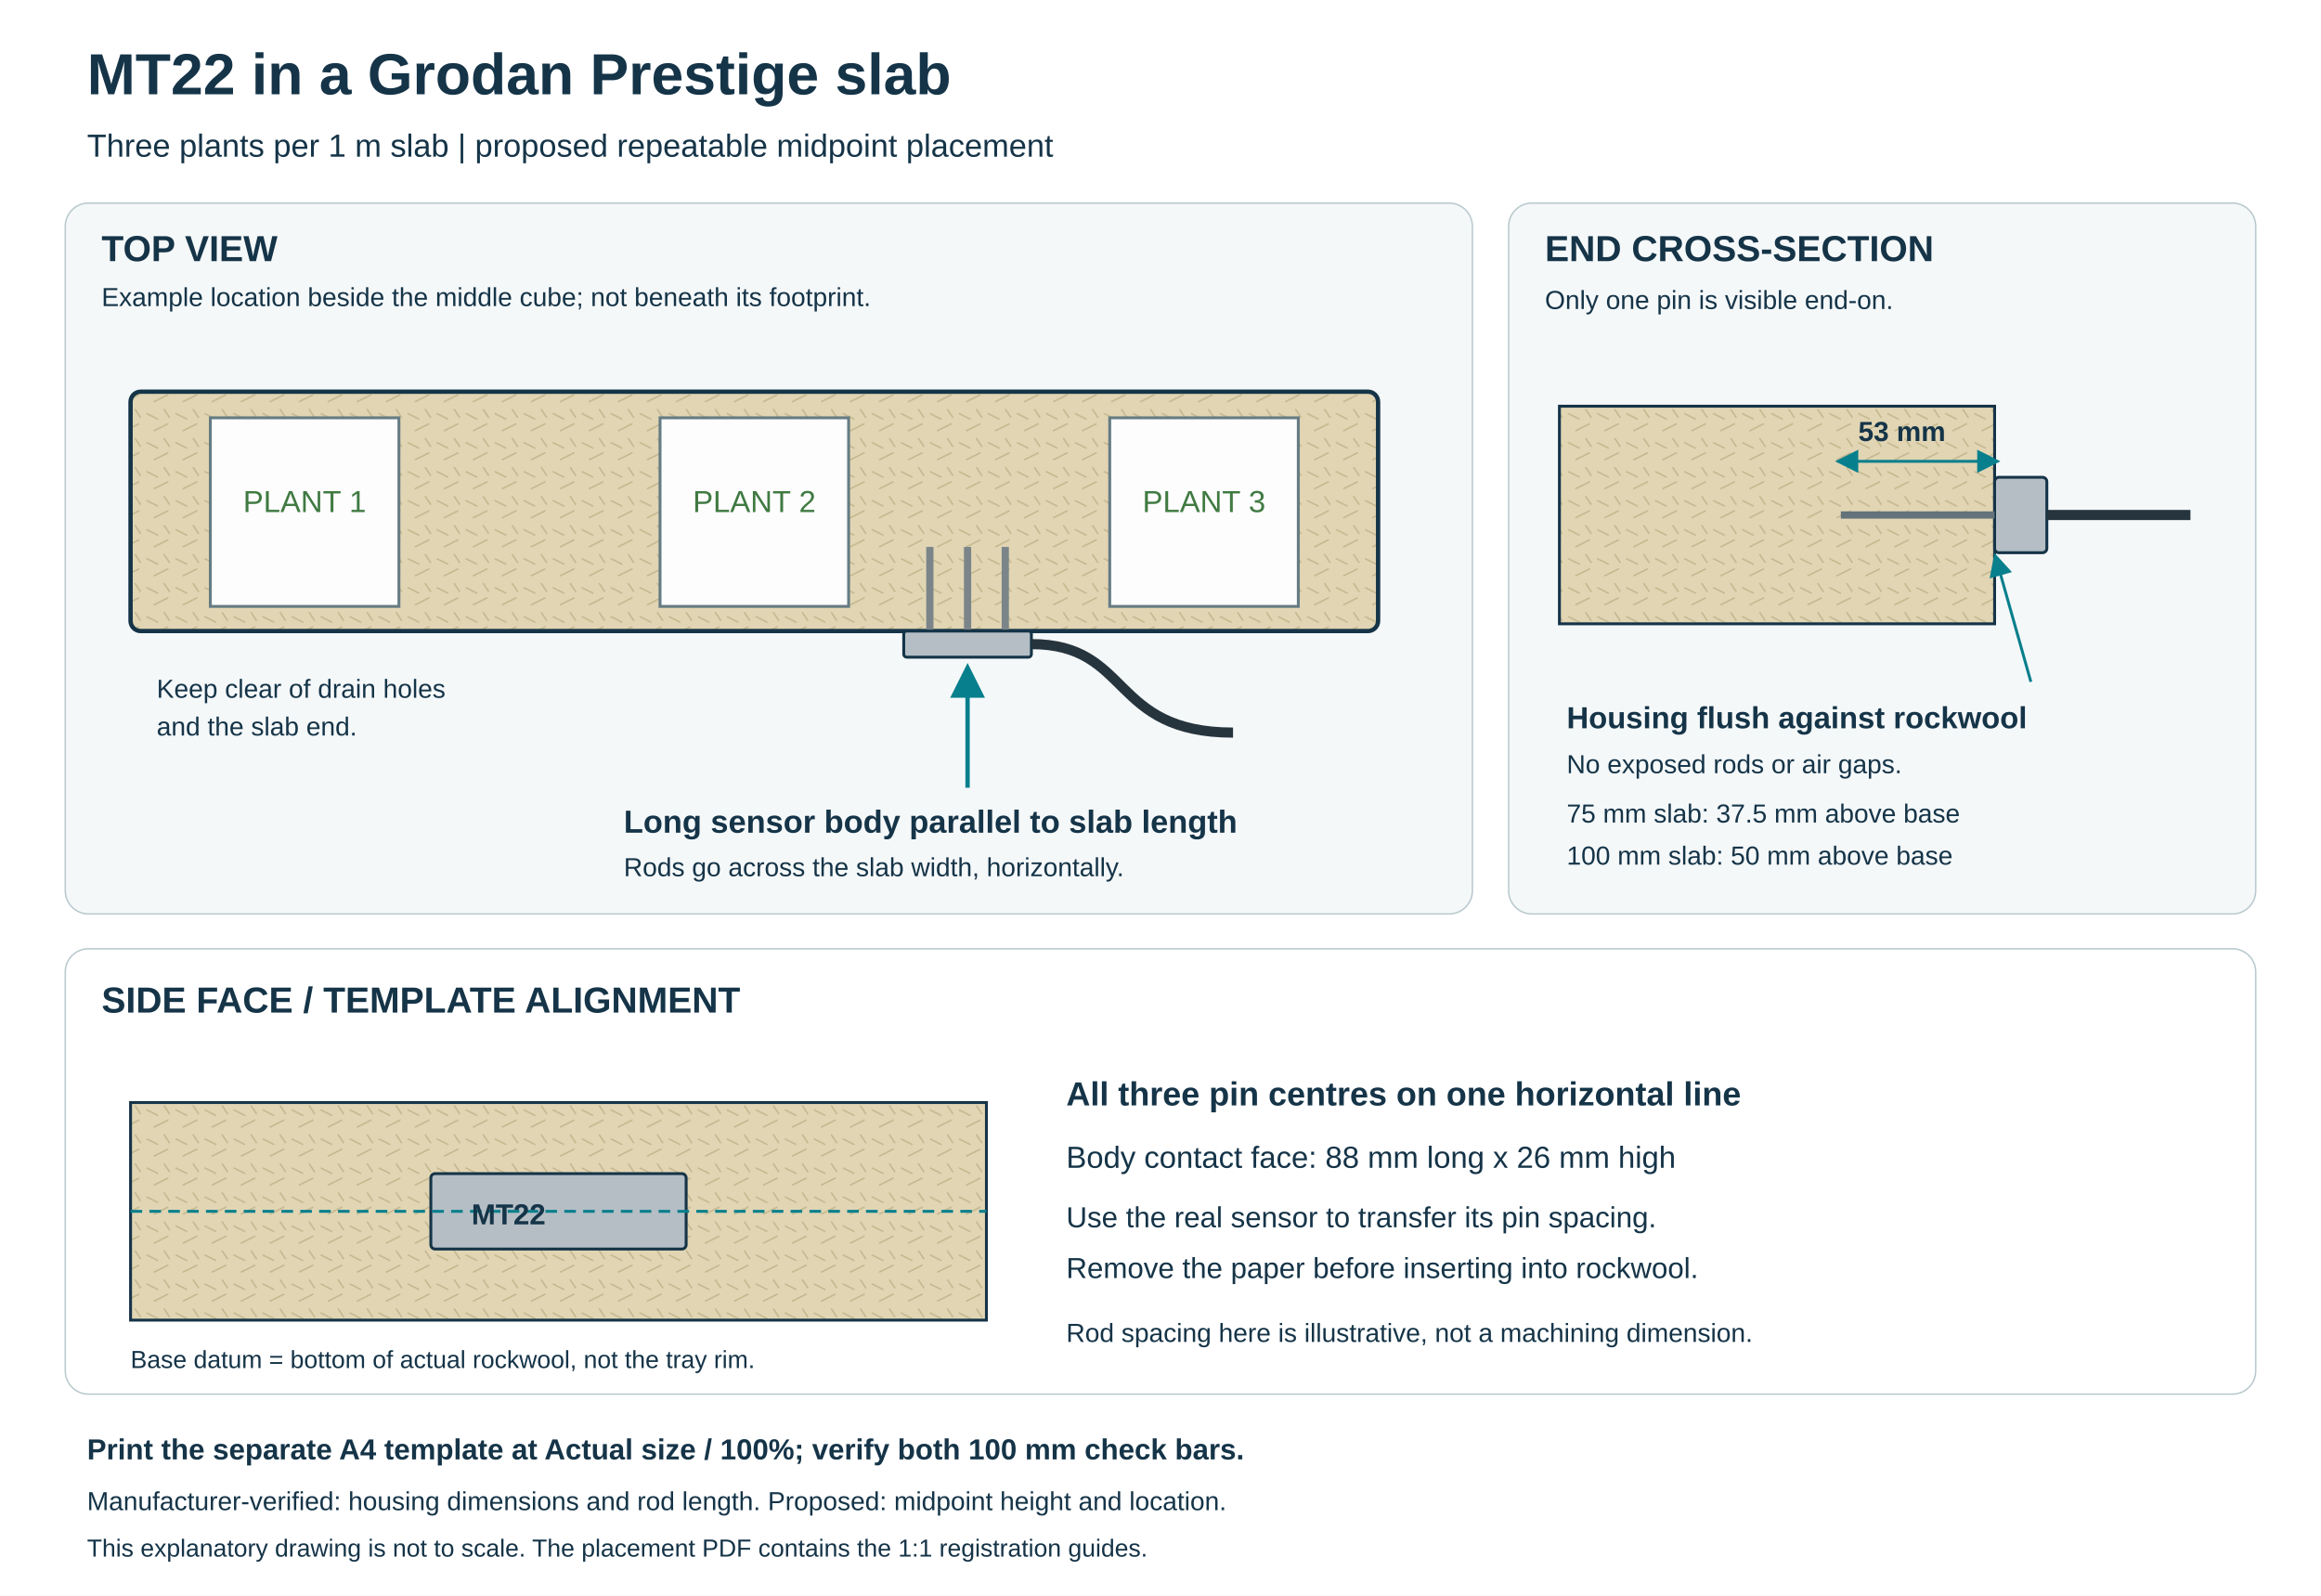
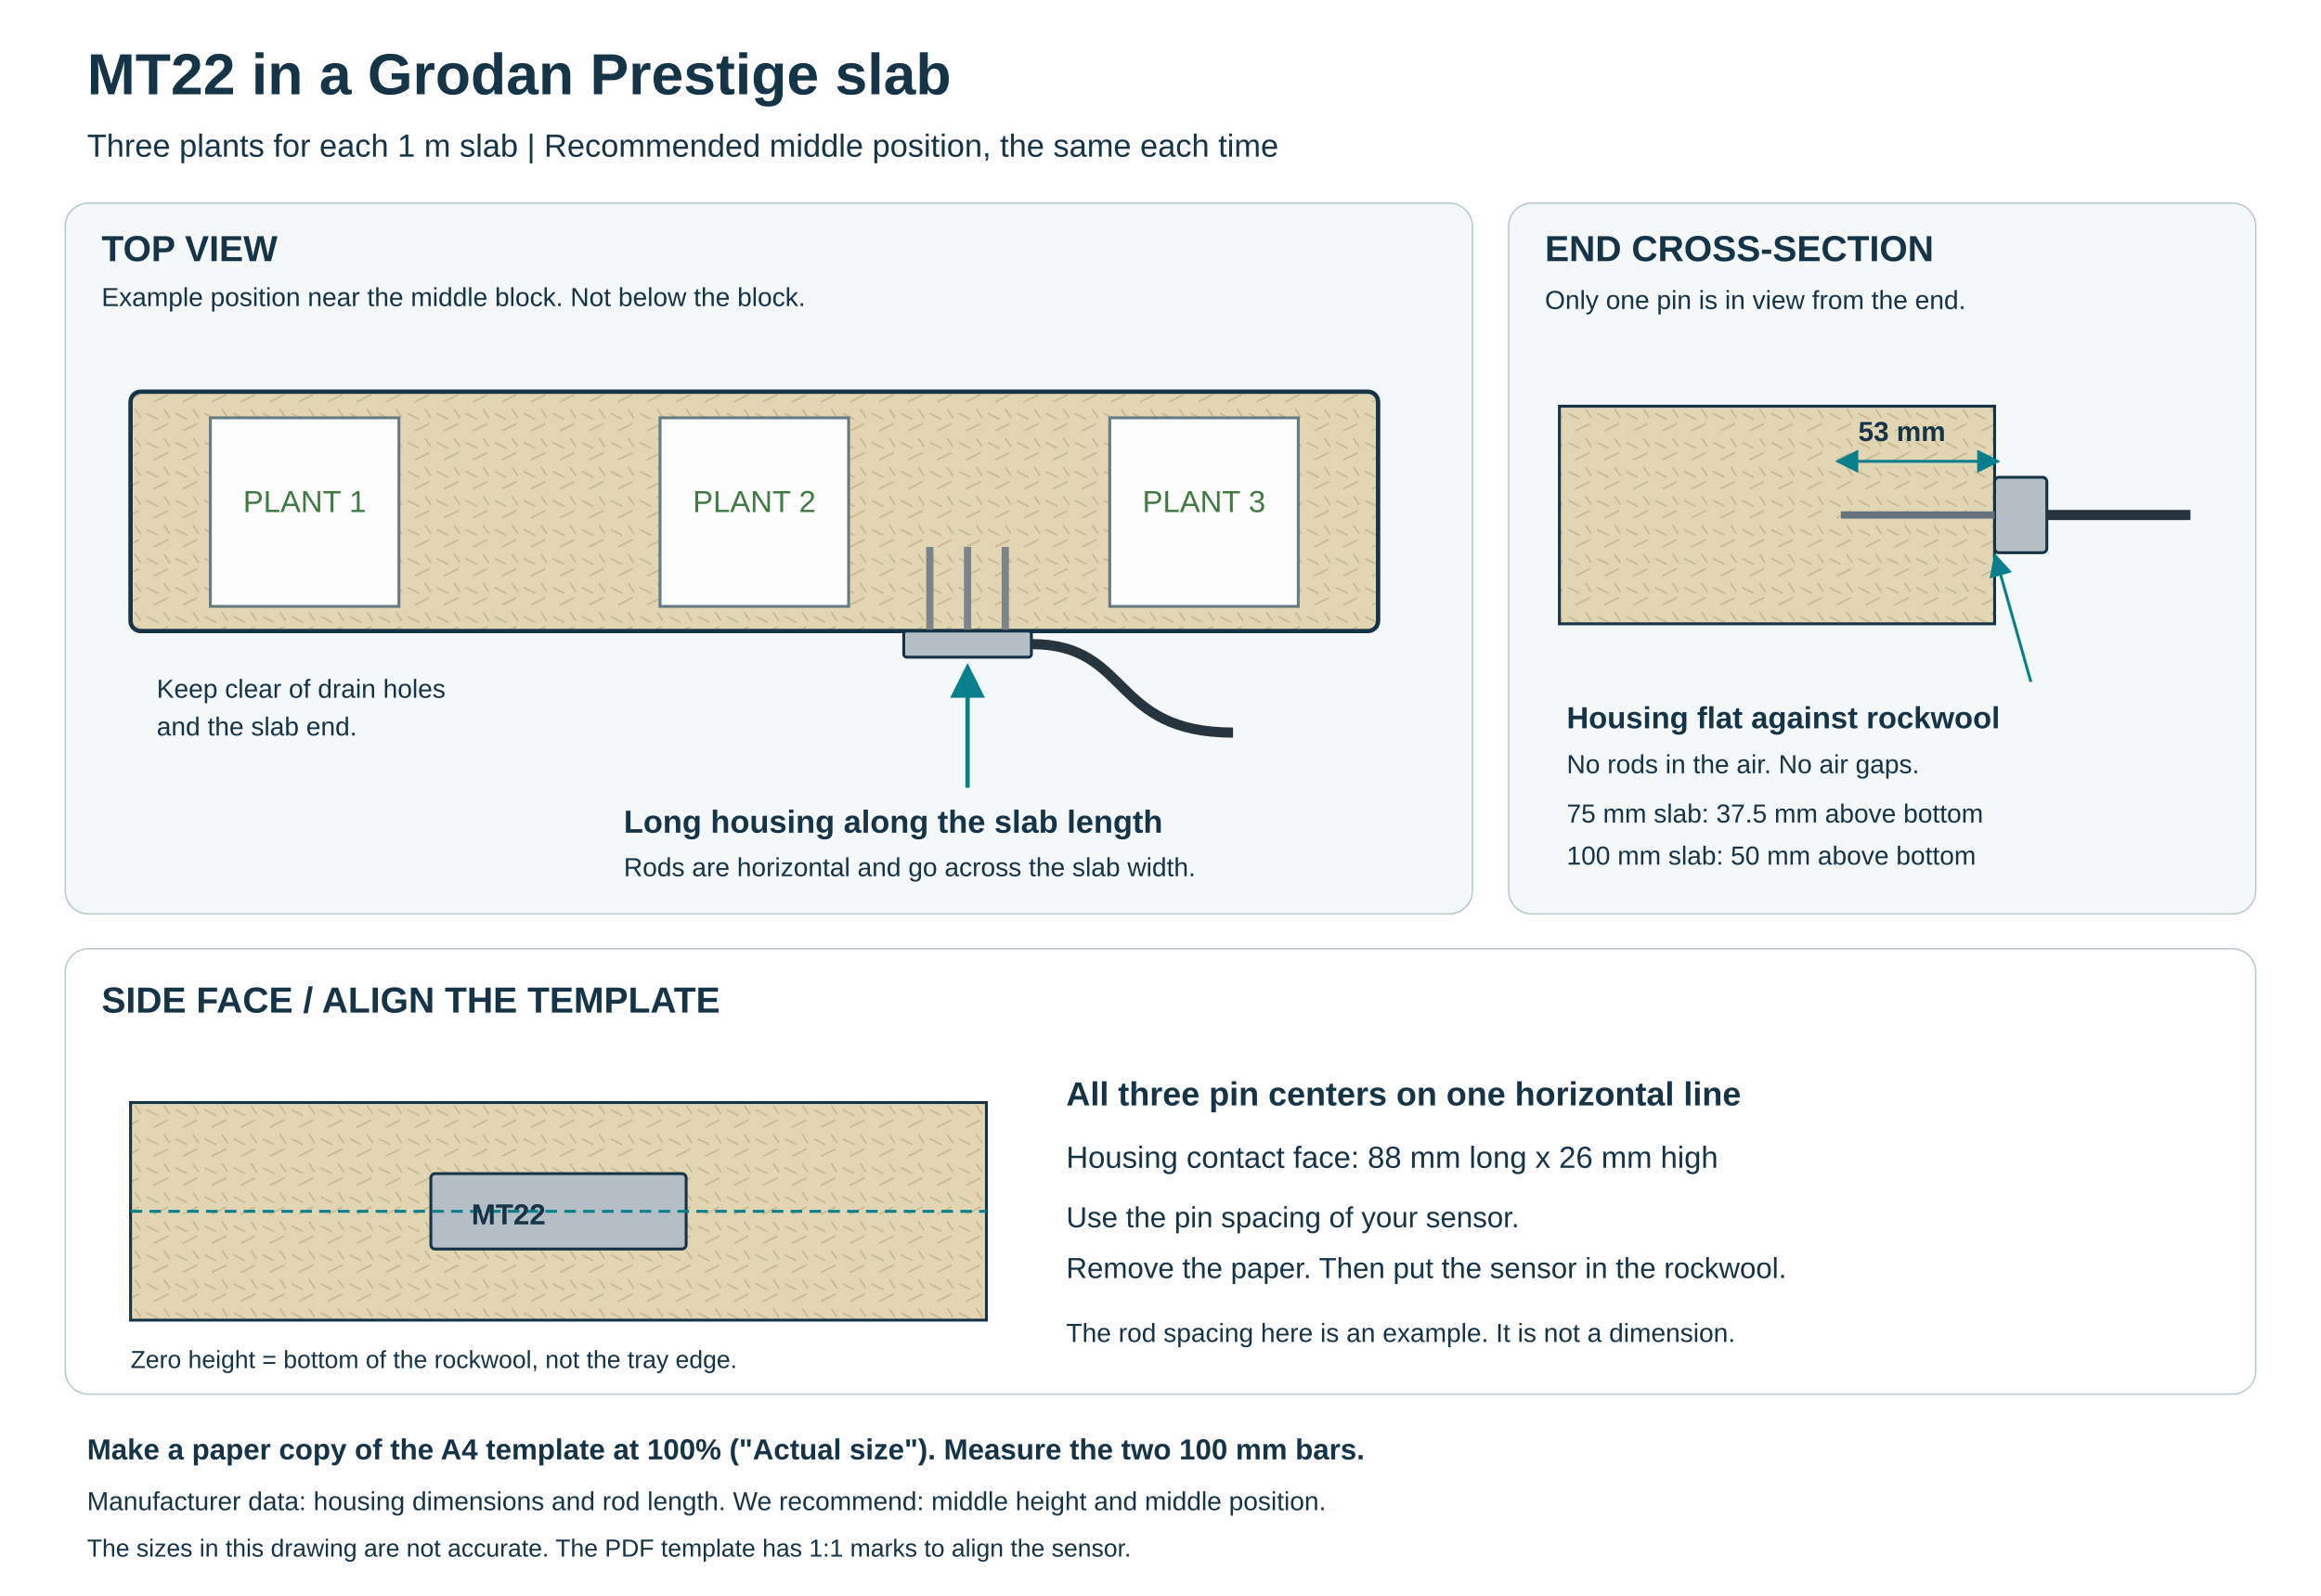
<svg xmlns="http://www.w3.org/2000/svg" width="1600" height="1100" viewBox="0 0 1600 1100">
  <defs>
    <marker id="arrow" markerWidth="8" markerHeight="8" refX="6" refY="4" orient="auto-start-reverse">
      <path d="M0,0 L8,4 L0,8 Z" fill="#087f8c" />
    </marker>
    <pattern id="wool" width="20" height="20" patternUnits="userSpaceOnUse">
      <rect width="20" height="20" fill="#e1d5b4" />
      <path d="M1 5l8 4m-3 8l10 -5M13 2l4 6" stroke="#c3b78d" stroke-width="1" />
    </pattern>
  </defs>
  <rect width="1600" height="1100" fill="#fff" />
  <g font-family="Arial, sans-serif" fill="#153448">
    <text x="60" y="65" font-size="40" font-weight="700">MT22 in a Grodan Prestige slab</text>
-     <text x="60" y="108" font-size="22">Three plants per 1 m slab | proposed repeatable midpoint placement</text>
+     <text x="60" y="108" font-size="22">Three plants for each 1 m slab | Recommended middle position, the same each time</text>
    <rect x="45" y="140" width="970" height="490" rx="16" fill="#f5f8f9" stroke="#b8c9cd" />
    <text x="70" y="180" font-size="25" font-weight="700">TOP VIEW</text>
-     <text x="70" y="211" font-size="18">Example location beside the middle cube; not beneath its footprint.</text>
+     <text x="70" y="211" font-size="18">Example position near the middle block. Not below the block.</text>
    <rect x="90" y="270" width="860" height="165" rx="7" fill="url(#wool)" stroke="#153448" stroke-width="3" />
    <g fill="#fdfdfd" stroke="#667c83" stroke-width="2">
      <rect x="145" y="288" width="130" height="130" />
      <rect x="455" y="288" width="130" height="130" />
      <rect x="765" y="288" width="130" height="130" />
    </g>
    <g fill="#407a42" font-size="21" text-anchor="middle">
      <text x="210" y="353">PLANT 1</text>
      <text x="520" y="353">PLANT 2</text>
      <text x="830" y="353">PLANT 3</text>
    </g>
    <g stroke="#7b8589" stroke-width="5">
      <line x1="641" y1="435" x2="641" y2="377" />
      <line x1="667" y1="435" x2="667" y2="377" />
      <line x1="693" y1="435" x2="693" y2="377" />
    </g>
    <rect x="623" y="435" width="88" height="18" rx="2" fill="#b5bec5" stroke="#153448" stroke-width="2" />
    <path d="M711 444 C780 444 765 505 850 505" fill="none" stroke="#26343d" stroke-width="7" />
    <path d="M667 543V463" stroke="#087f8c" stroke-width="3" marker-end="url(#arrow)" />
-     <text x="430" y="574" font-size="22" font-weight="700">Long sensor body parallel to slab length</text>
-     <text x="430" y="604" font-size="18">Rods go across the slab width, horizontally.</text>
+     <text x="430" y="574" font-size="22" font-weight="700">Long housing along the slab length</text>
+     <text x="430" y="604" font-size="18">Rods are horizontal and go across the slab width.</text>
    <text x="108" y="481" font-size="18">Keep clear of drain holes</text>
    <text x="108" y="507" font-size="18">and the slab end.</text>
    <rect x="1040" y="140" width="515" height="490" rx="16" fill="#f5f8f9" stroke="#b8c9cd" />
    <text x="1065" y="180" font-size="25" font-weight="700">END CROSS-SECTION</text>
-     <text x="1065" y="213" font-size="18">Only one pin is visible end-on.</text>
+     <text x="1065" y="213" font-size="18">Only one pin is in view from the end.</text>
    <rect x="1075" y="280" width="300" height="150" fill="url(#wool)" stroke="#153448" stroke-width="2" />
    <rect x="1375" y="329" width="36" height="52" rx="3" fill="#b5bec5" stroke="#153448" stroke-width="2" />
    <line x1="1375" y1="355" x2="1269" y2="355" stroke="#64727b" stroke-width="5" />
    <path d="M1411 355H1510" stroke="#26343d" stroke-width="7" />
    <line x1="1269" y1="318" x2="1375" y2="318" stroke="#087f8c" stroke-width="2" marker-start="url(#arrow)" marker-end="url(#arrow)" />
    <text x="1281" y="304" font-size="19" font-weight="700">53 mm</text>
    <path d="M1400 470L1376 385" stroke="#087f8c" stroke-width="2" marker-end="url(#arrow)" />
-     <text x="1080" y="502" font-size="21" font-weight="700">Housing flush against rockwool</text>
-     <text x="1080" y="533" font-size="18">No exposed rods or air gaps.</text>
-     <text x="1080" y="567" font-size="18">75 mm slab: 37.5 mm above base</text>
-     <text x="1080" y="596" font-size="18">100 mm slab: 50 mm above base</text>
+     <text x="1080" y="502" font-size="21" font-weight="700">Housing flat against rockwool</text>
+     <text x="1080" y="533" font-size="18">No rods in the air. No air gaps.</text>
+     <text x="1080" y="567" font-size="18">75 mm slab: 37.5 mm above bottom</text>
+     <text x="1080" y="596" font-size="18">100 mm slab: 50 mm above bottom</text>
    <rect x="45" y="654" width="1510" height="307" rx="16" fill="#fff" stroke="#b8c9cd" />
-     <text x="70" y="698" font-size="25" font-weight="700">SIDE FACE / TEMPLATE ALIGNMENT</text>
+     <text x="70" y="698" font-size="25" font-weight="700">SIDE FACE / ALIGN THE TEMPLATE</text>
    <rect x="90" y="760" width="590" height="150" fill="url(#wool)" stroke="#153448" stroke-width="2" />
    <rect x="297" y="809" width="176" height="52" rx="3" fill="#b5bec5" stroke="#153448" stroke-width="2" />
    <line x1="90" y1="835" x2="680" y2="835" stroke="#087f8c" stroke-width="2" stroke-dasharray="8 5" />
    <text x="325" y="844" font-size="20" font-weight="700">MT22</text>
-     <text x="90" y="943" font-size="17">Base datum = bottom of actual rockwool, not the tray rim.</text>
-     <text x="735" y="762" font-size="23" font-weight="700">All three pin centres on one horizontal line</text>
-     <text x="735" y="805" font-size="21">Body contact face: 88 mm long x 26 mm high</text>
-     <text x="735" y="846" font-size="20">Use the real sensor to transfer its pin spacing.</text>
-     <text x="735" y="881" font-size="20">Remove the paper before inserting into rockwool.</text>
-     <text x="735" y="925" font-size="18">Rod spacing here is illustrative, not a machining dimension.</text>
-     <text x="60" y="1006" font-size="20" font-weight="700">Print the separate A4 template at Actual size / 100%; verify both 100 mm check bars.</text>
-     <text x="60" y="1041" font-size="18">Manufacturer-verified: housing dimensions and rod length. Proposed: midpoint height and location.</text>
-     <text x="60" y="1073" font-size="17">This explanatory drawing is not to scale. The placement PDF contains the 1:1 registration guides.</text>
+     <text x="90" y="943" font-size="17">Zero height = bottom of the rockwool, not the tray edge.</text>
+     <text x="735" y="762" font-size="23" font-weight="700">All three pin centers on one horizontal line</text>
+     <text x="735" y="805" font-size="21">Housing contact face: 88 mm long x 26 mm high</text>
+     <text x="735" y="846" font-size="20">Use the pin spacing of your sensor.</text>
+     <text x="735" y="881" font-size="20">Remove the paper. Then put the sensor in the rockwool.</text>
+     <text x="735" y="925" font-size="18">The rod spacing here is an example. It is not a dimension.</text>
+     <text x="60" y="1006" font-size="20" font-weight="700">Make a paper copy of the A4 template at 100% ("Actual size"). Measure the two 100 mm bars.</text>
+     <text x="60" y="1041" font-size="18">Manufacturer data: housing dimensions and rod length. We recommend: middle height and middle position.</text>
+     <text x="60" y="1073" font-size="17">The sizes in this drawing are not accurate. The PDF template has 1:1 marks to align the sensor.</text>
  </g>
</svg>
